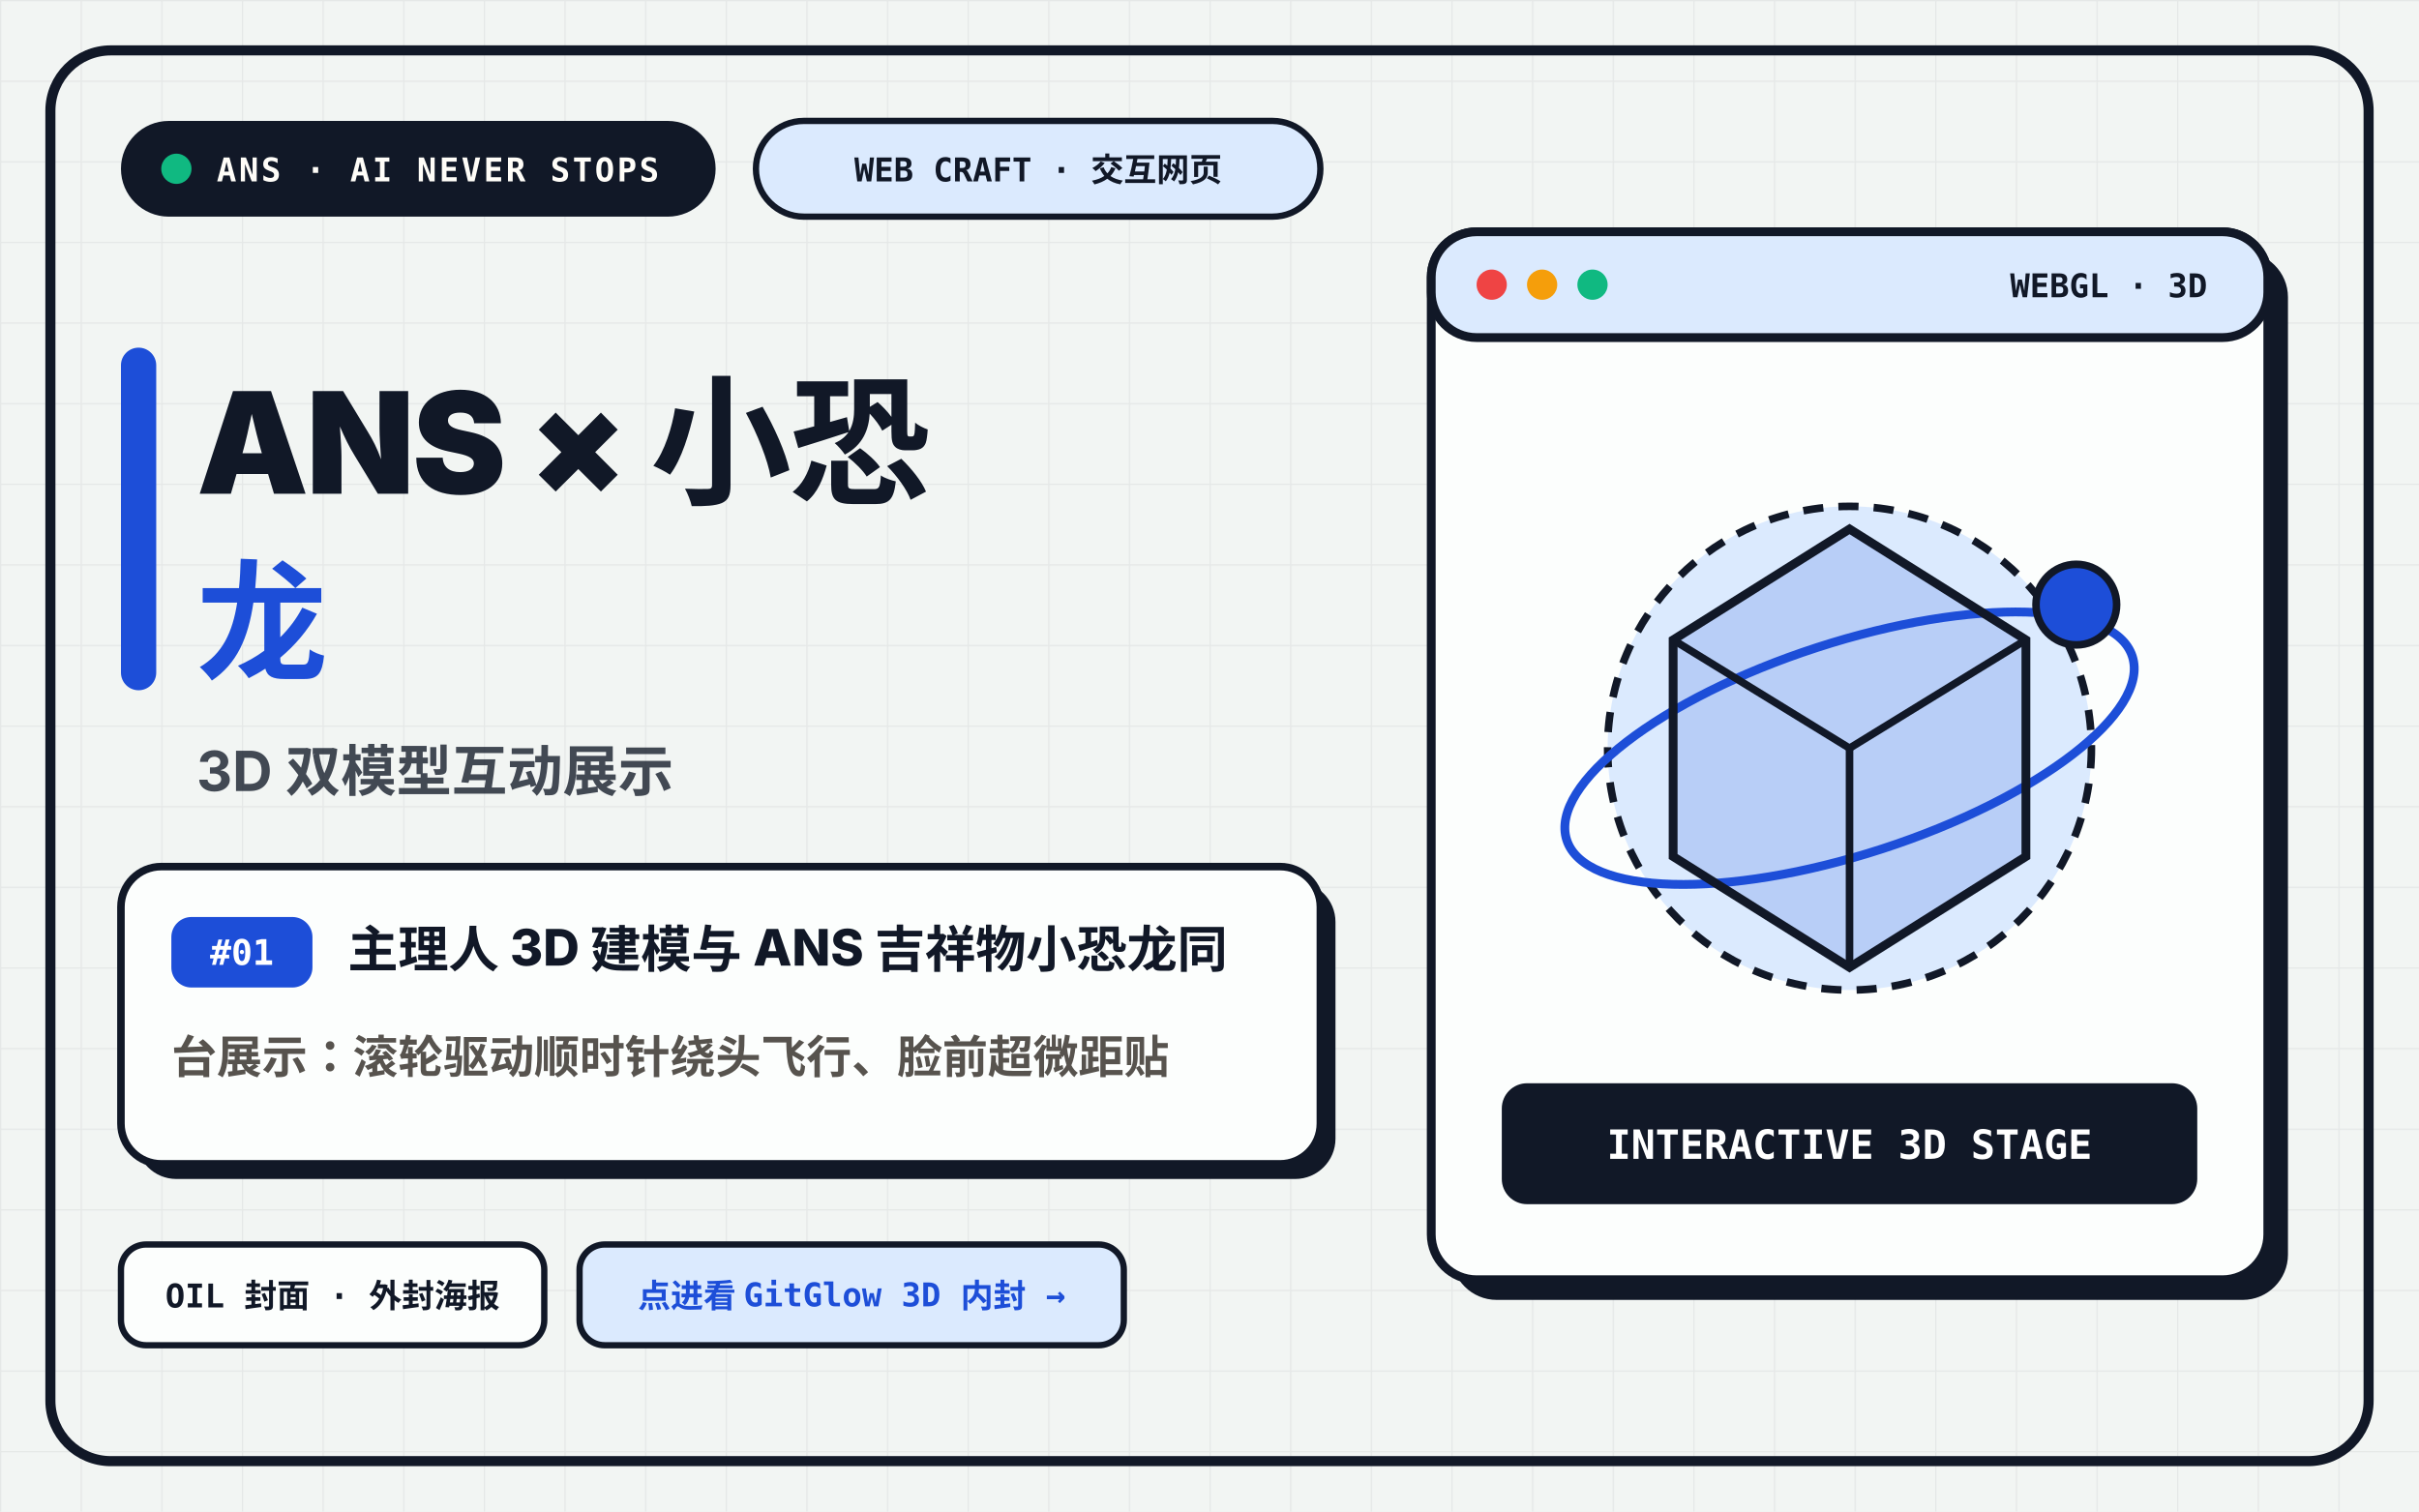
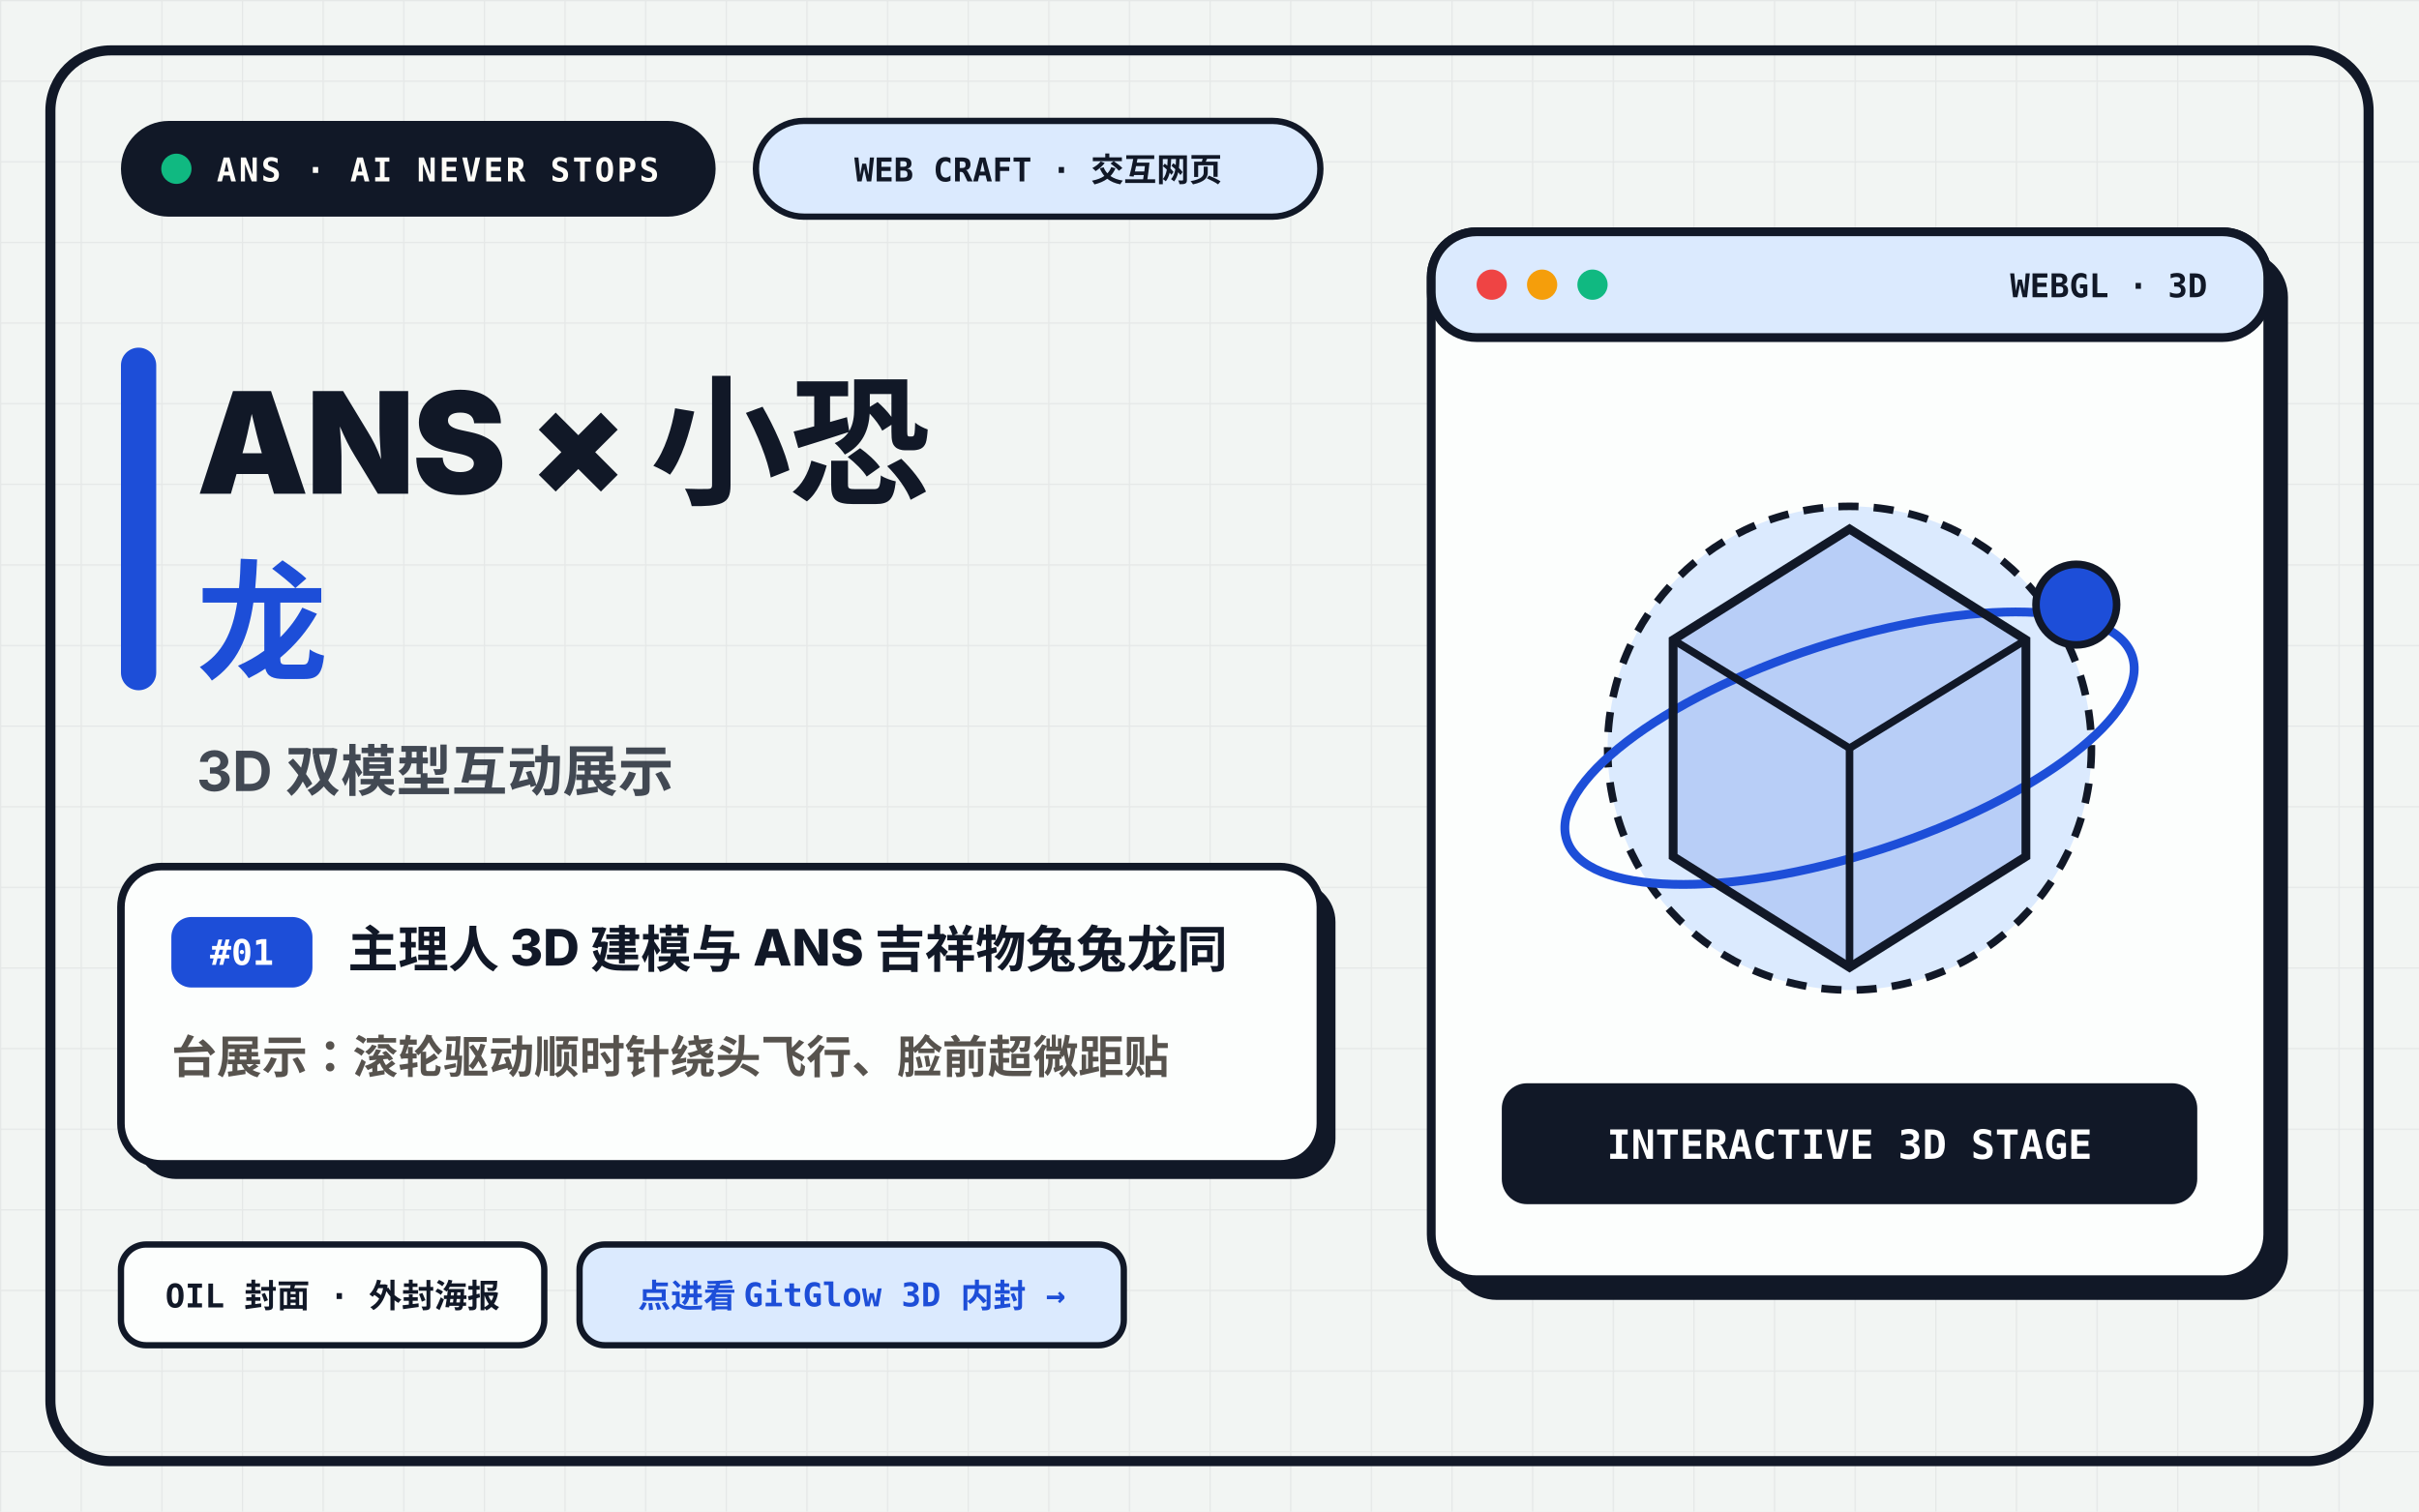
<svg xmlns="http://www.w3.org/2000/svg" width="960" height="600" viewBox="0 0 960 600">
  <defs>
    <pattern id="oil-grid-ans-3d-showcase" width="32" height="32" patternUnits="userSpaceOnUse">
      <path d="M 32 0 L 0 0 0 32" fill="none" stroke="#111827" stroke-opacity="0.06" stroke-width="1" />
    </pattern>
  </defs>
  <rect width="960" height="600" fill="#f2f5f3" />
  <rect width="960" height="600" fill="url(#oil-grid-ans-3d-showcase)" />
  <rect x="20" y="20" width="920" height="560" rx="24" fill="none" stroke="#111827" stroke-width="4" />
  <g transform="translate(48, 48)">
    <rect x="0" y="0" width="236" height="38" rx="19" fill="#111827" />
    <circle cx="22" cy="19" r="6" fill="#10b981" />
    <text x="38" y="24" font-family="ui-monospace, SFMono-Regular, Menlo, monospace" font-size="13" font-weight="800" fill="#fffdf8" letter-spacing="1">ANS · AI NEVER STOPS</text>
    <rect x="252" y="0" width="224" height="38" rx="19" fill="#dbeafe" stroke="#111827" stroke-width="2.5" />
    <text x="364" y="24" text-anchor="middle" font-family="ui-monospace, SFMono-Regular, Menlo, monospace" font-size="13" font-weight="800" fill="#111827">WEB CRAFT · 交互网页</text>
  </g>
  <g transform="translate(48, 132)">
    <rect x="0" y="6" width="14" height="136" rx="7" fill="#1d4ed8" />
    <text x="30" y="64" font-family="-apple-system, BlinkMacSystemFont, 'PingFang SC', 'Microsoft YaHei', sans-serif" font-size="56" font-weight="900" fill="#111827" letter-spacing="-1">ANS × 小恐</text>
    <text x="30" y="134" font-family="-apple-system, BlinkMacSystemFont, 'PingFang SC', 'Microsoft YaHei', sans-serif" font-size="52" font-weight="900" fill="#1d4ed8" letter-spacing="-1">龙 </text>
    <text x="30" y="182" font-family="-apple-system, BlinkMacSystemFont, 'PingFang SC', 'Microsoft YaHei', sans-serif" font-size="22" font-weight="700" fill="#111827" opacity="0.78">3D 双模型互动展示</text>
  </g>
  <g transform="translate(48, 344)">
    <rect x="6" y="6" width="476" height="118" rx="16" fill="#111827" />
    <rect x="0" y="0" width="476" height="118" rx="16" fill="#fcfefd" stroke="#111827" stroke-width="3" />
    <rect x="20" y="20" width="56" height="28" rx="8" fill="#1d4ed8" />
    <text x="48" y="39" text-anchor="middle" font-family="ui-monospace, monospace" font-size="14" font-weight="900" fill="#ffffff">#01</text>
-     <text x="90" y="40" font-family="-apple-system, BlinkMacSystemFont, 'PingFang SC', 'Microsoft YaHei', sans-serif" font-size="20" font-weight="800" fill="#111827">主理人 3D 建模与 ANS 吉祥物小恐龙同</text>
+     <text x="90" y="40" font-family="-apple-system, BlinkMacSystemFont, 'PingFang SC', 'Microsoft YaHei', sans-serif" font-size="20" font-weight="800" fill="#111827">主理人 3D 建模与 ANS 吉祥物兔兔龙同</text>
    <text x="20" y="82" font-family="-apple-system, BlinkMacSystemFont, 'PingFang SC', 'Microsoft YaHei', sans-serif" font-size="18" font-weight="600" fill="#57534e">台展示：滚轮驱动顺时针绕头飞行、脸前超微距贴</text>
  </g>
  <g transform="translate(48, 494)">
    <rect x="0" y="0" width="168" height="40" rx="10" fill="#fcfefd" stroke="#111827" stroke-width="2.5" />
    <text x="84" y="25" text-anchor="middle" font-family="ui-monospace, monospace" font-size="13" font-weight="800" fill="#111827">OIL 封面 · 外封海报</text>
    <rect x="182" y="0" width="216" height="40" rx="10" fill="#dbeafe" stroke="#111827" stroke-width="2.5" />
    <text x="290" y="25" text-anchor="middle" font-family="ui-monospace, monospace" font-size="13" font-weight="800" fill="#1d4ed8">点进看 GitGlow 3D 内封 →</text>
  </g>
  <g transform="translate(568, 92)">
    <rect x="8" y="8" width="332" height="416" rx="18" fill="#111827" />
    <rect x="0" y="0" width="332" height="416" rx="18" fill="#fcfefd" stroke="#111827" stroke-width="3.5" />
    <rect x="0" y="0" width="332" height="42" rx="18" fill="#dbeafe" stroke="#111827" stroke-width="3.5" />
    <circle cx="24" cy="21" r="6" fill="#ef4444" />
    <circle cx="44" cy="21" r="6" fill="#f59e0b" />
    <circle cx="64" cy="21" r="6" fill="#10b981" />
    <text x="308" y="26" text-anchor="end" font-family="ui-monospace,monospace" font-size="13" font-weight="800" fill="#111827">WEBGL · 3D</text>
    <circle cx="166" cy="205" r="96" fill="#dbeafe" stroke="#111827" stroke-width="3" stroke-dasharray="8 6" />
    <ellipse cx="166" cy="205" rx="118" ry="42" fill="none" stroke="#1d4ed8" stroke-width="3.5" transform="rotate(-18 166 205)" />
    <polygon points="166,118 236,162 236,248 166,292 96,248 96,162" fill="#1d4ed8" fill-opacity="0.18" stroke="#111827" stroke-width="3.5" />
    <polyline points="96,162 166,205 236,162" fill="none" stroke="#111827" stroke-width="3" />
    <line x1="166" y1="205" x2="166" y2="292" stroke="#111827" stroke-width="3" />
    <circle cx="256" cy="148" r="16" fill="#1d4ed8" stroke="#111827" stroke-width="3" />
    <rect x="28" y="338" width="276" height="48" rx="10" fill="#111827" />
    <text x="166" y="368" text-anchor="middle" font-family="ui-monospace,monospace" font-size="16" font-weight="800" fill="#ffffff">INTERACTIVE 3D STAGE</text>
  </g>
</svg>
